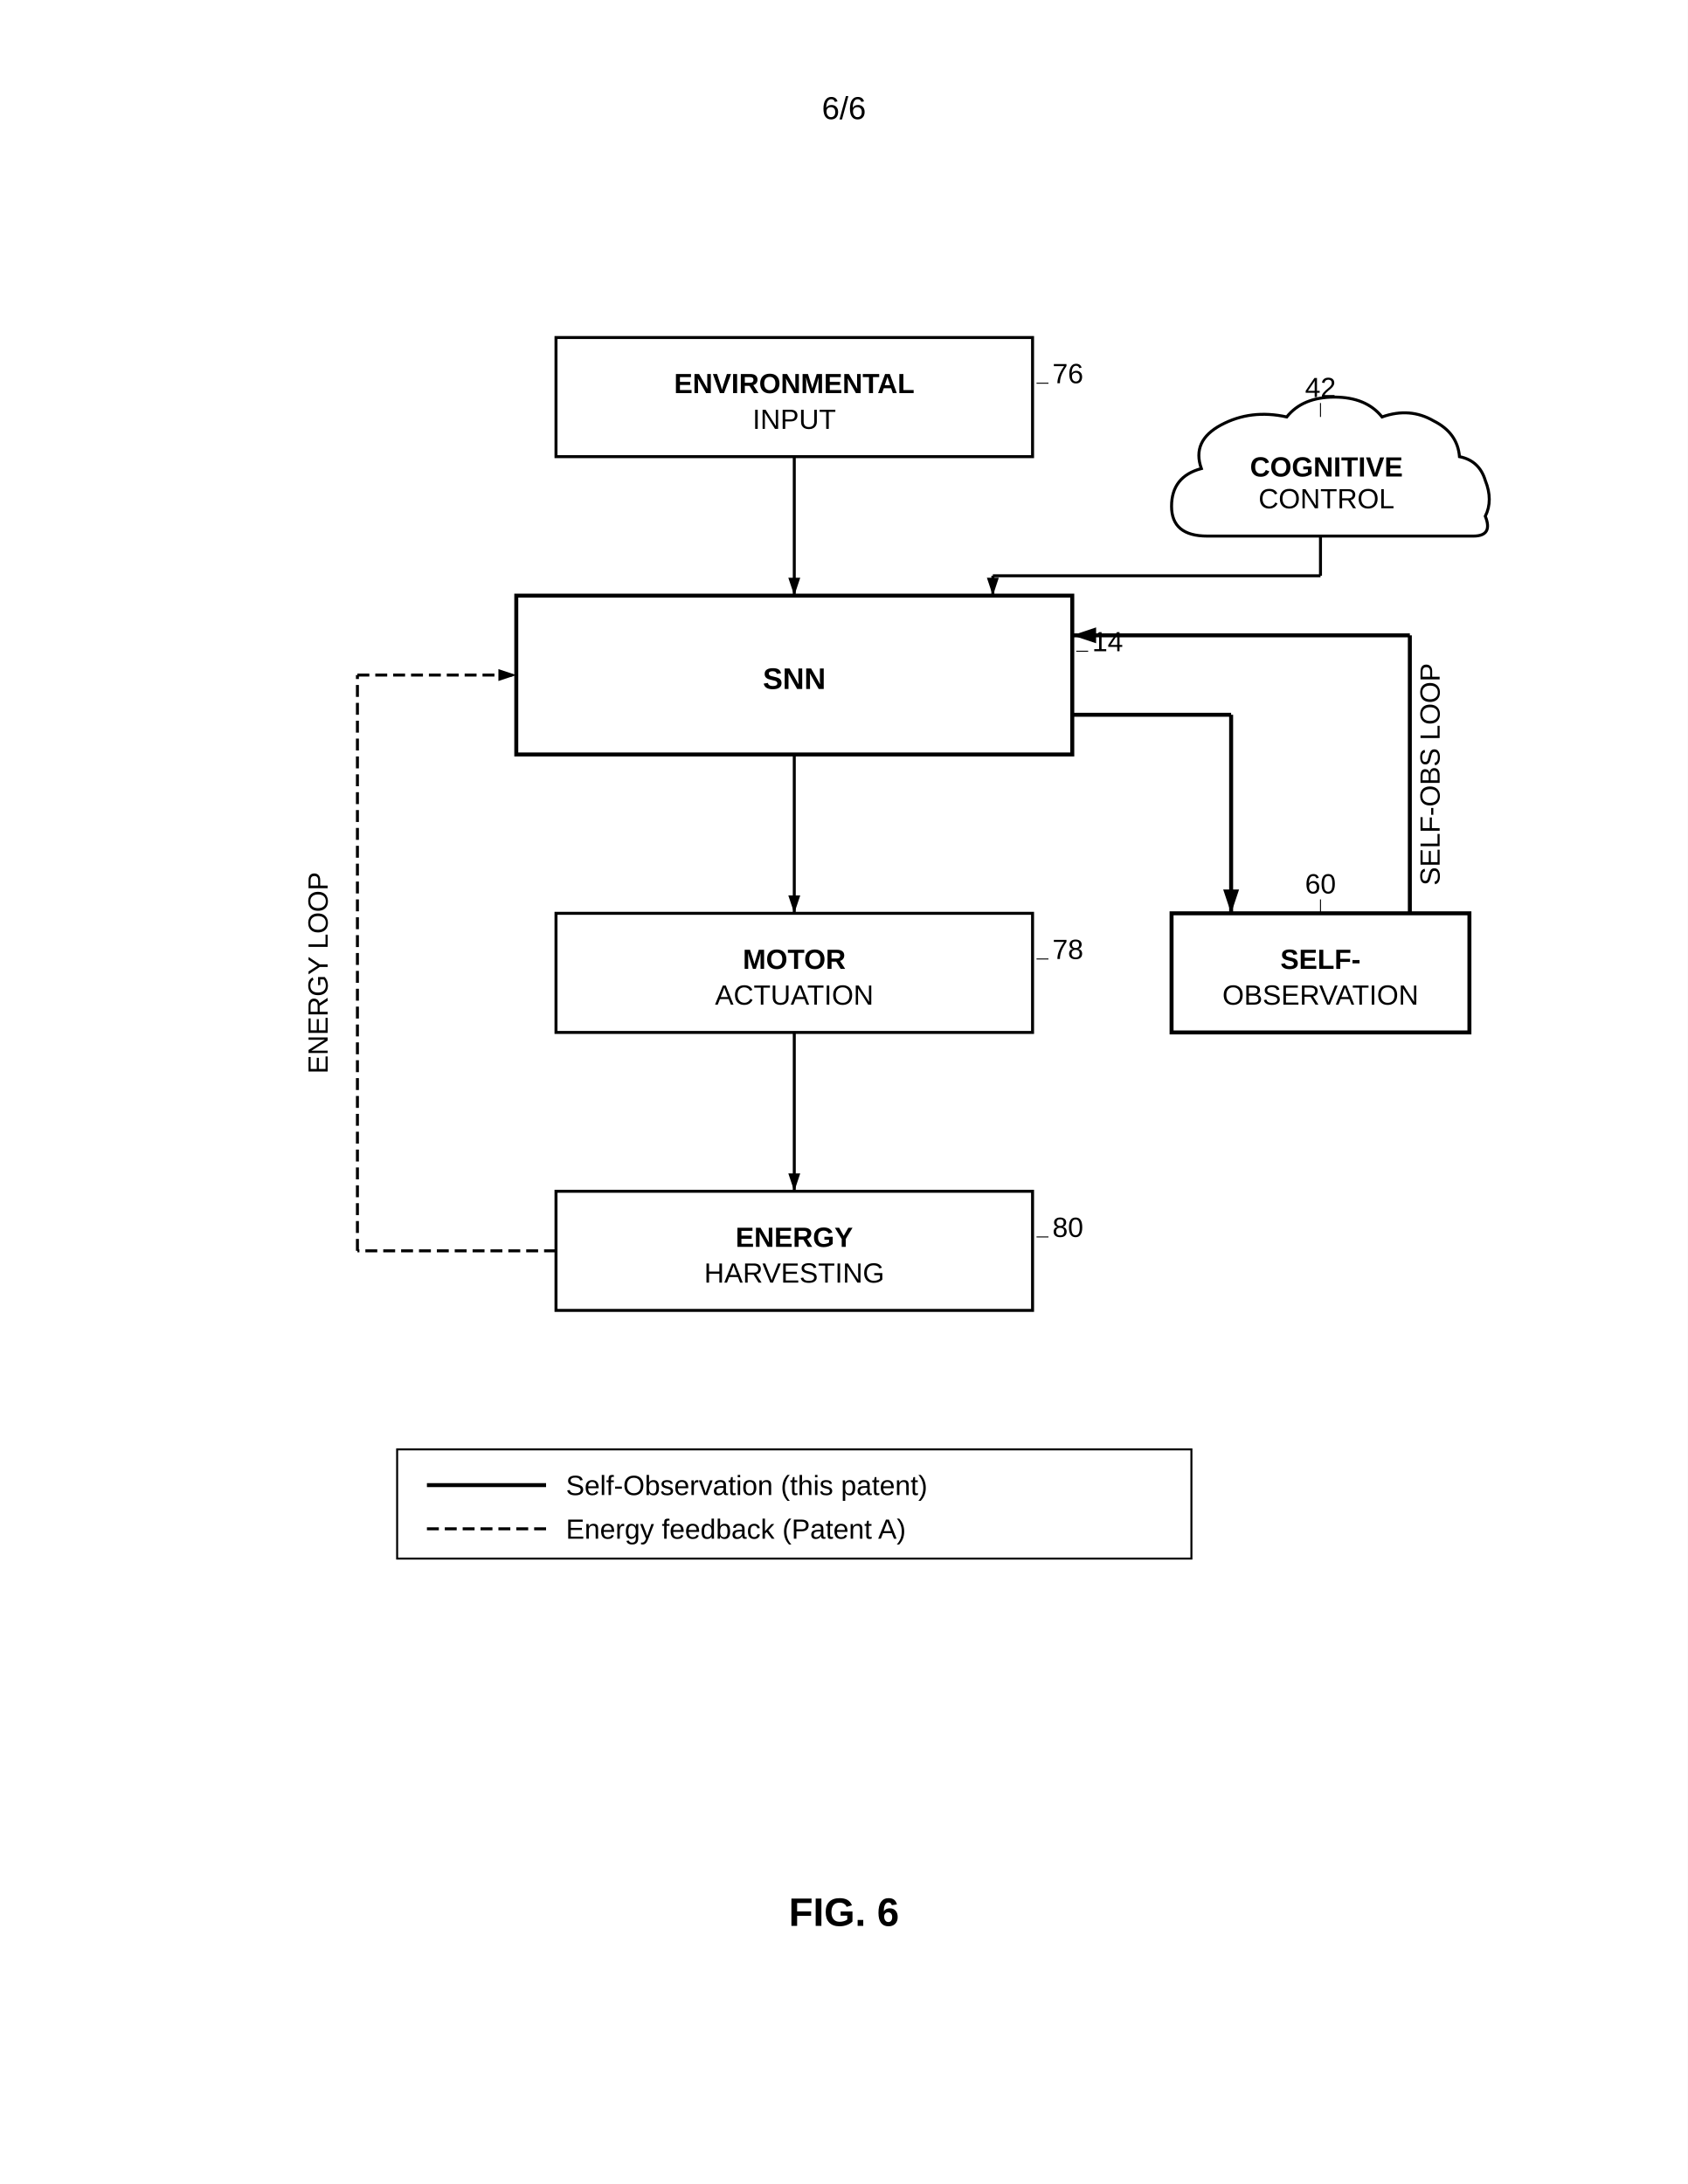
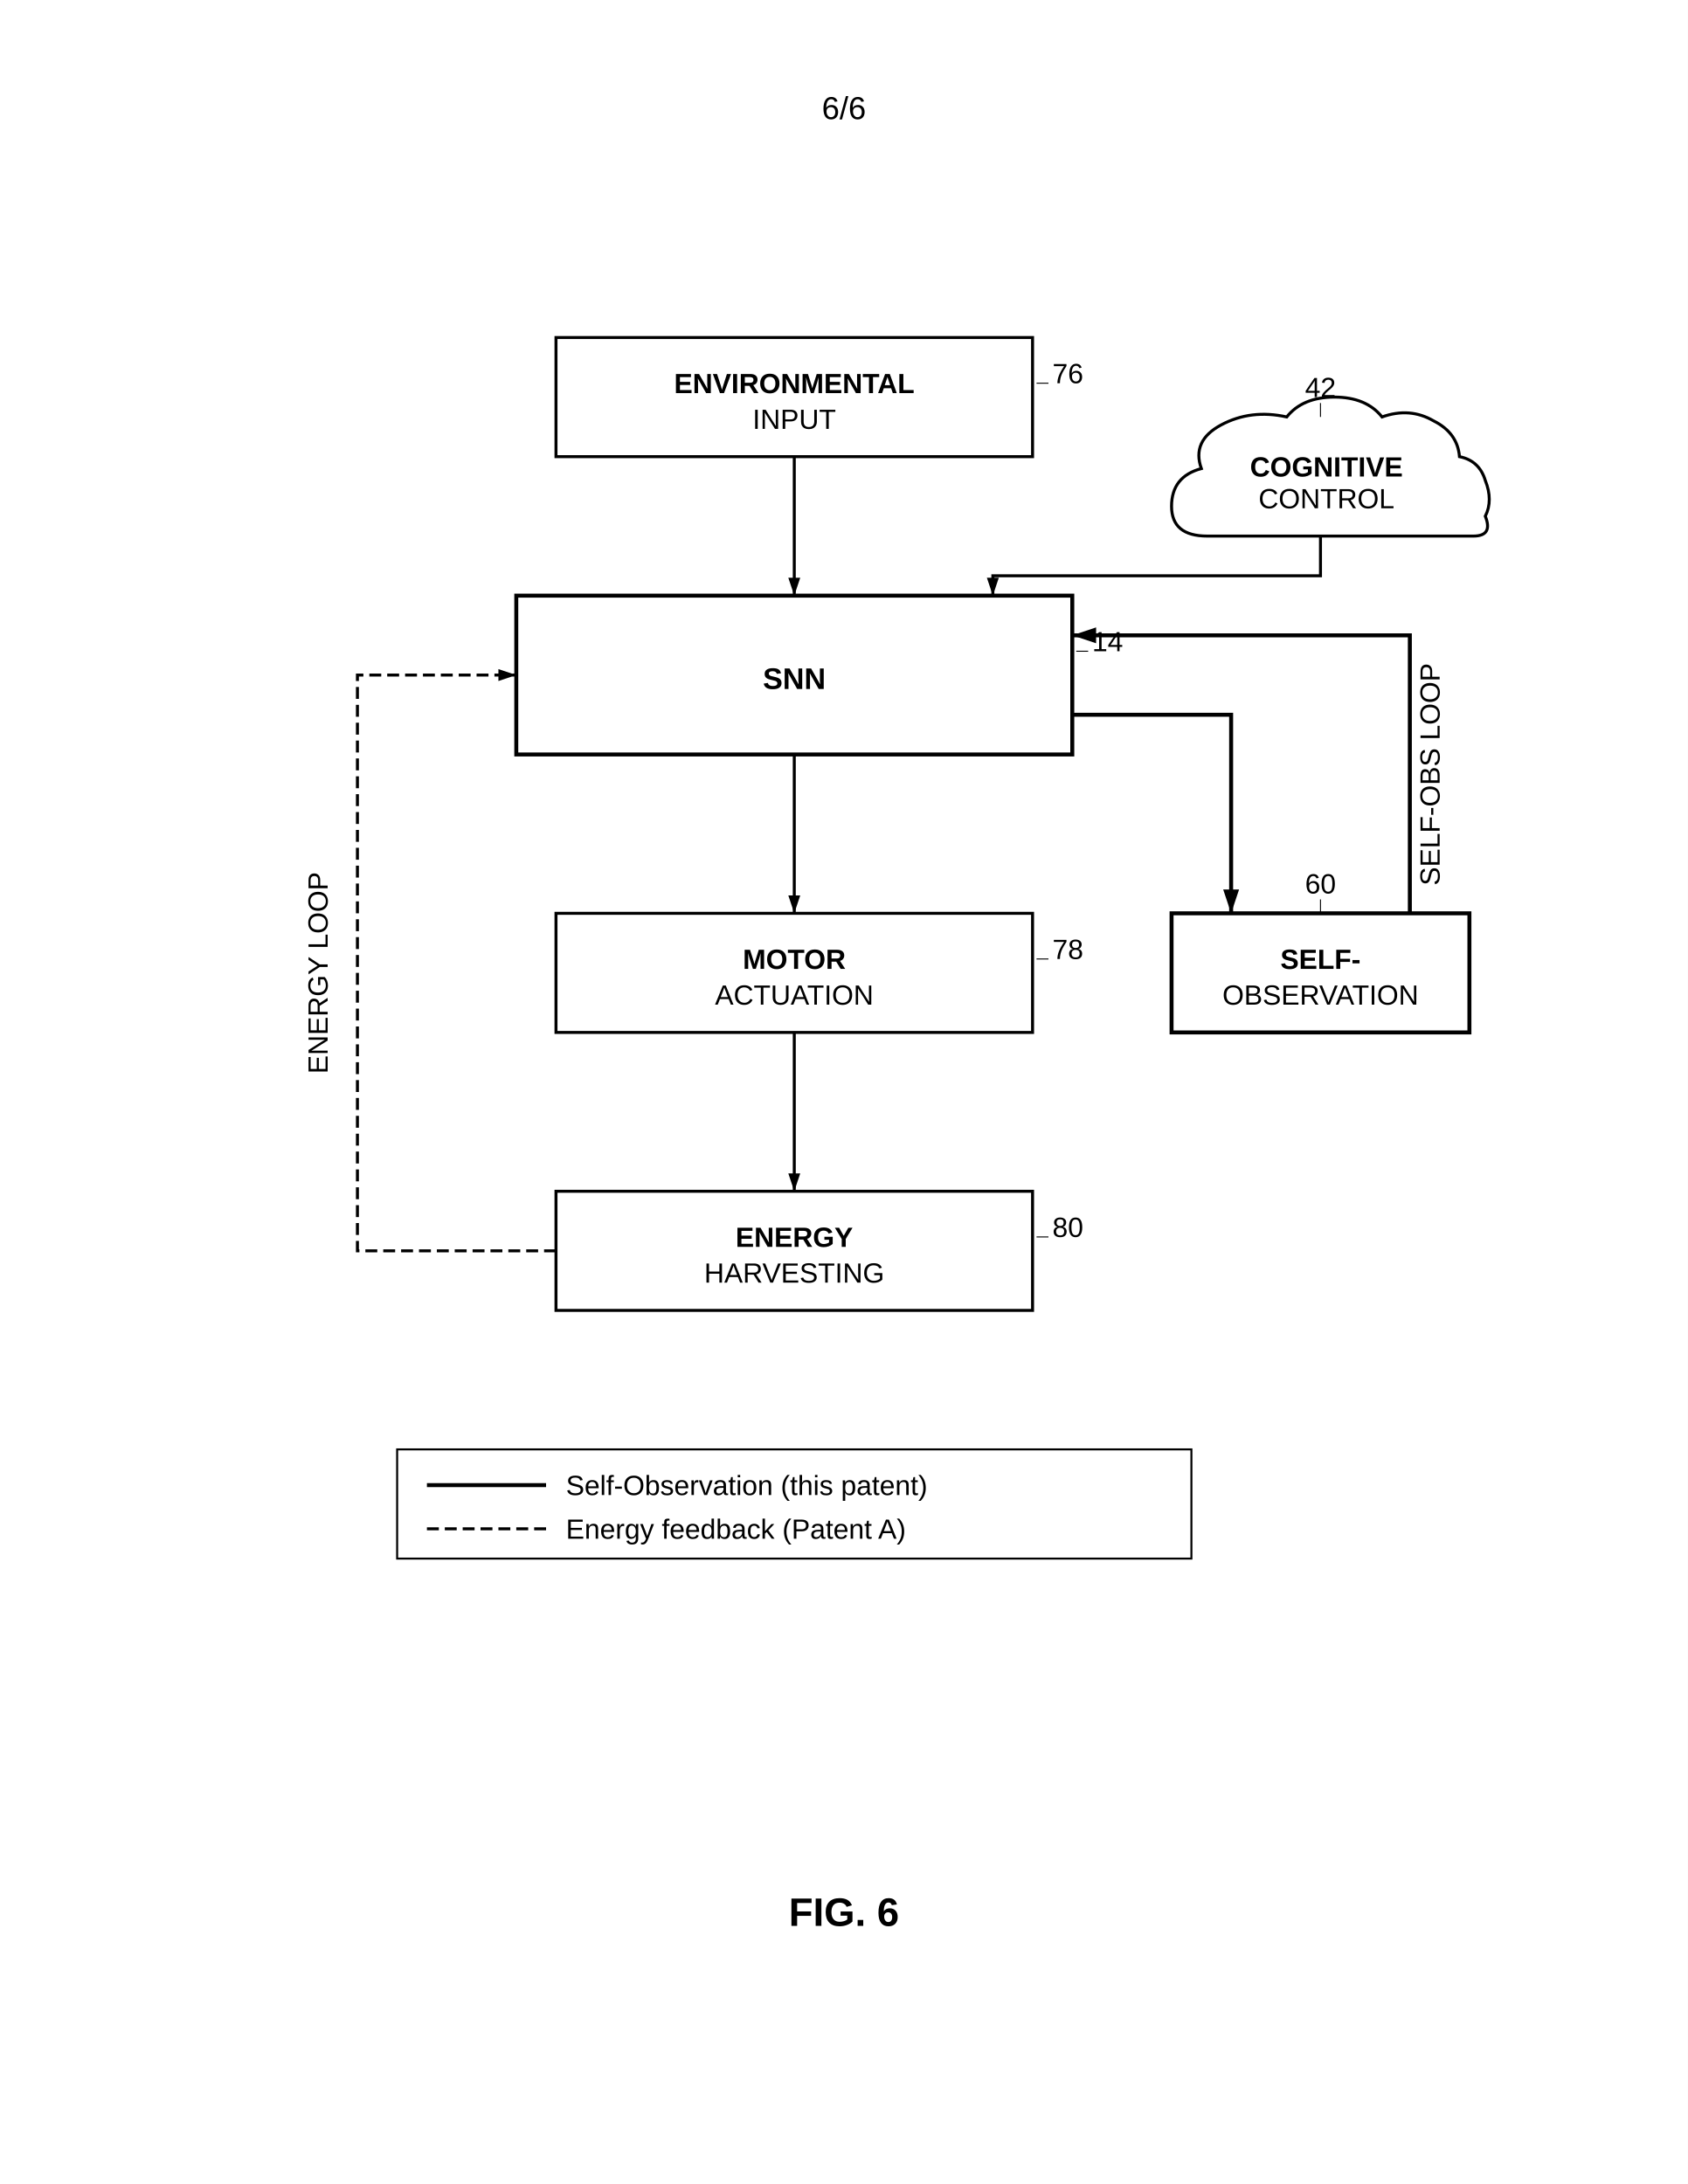
<svg xmlns="http://www.w3.org/2000/svg" width="8.5in" height="11in" viewBox="0 0 850 1100">
  <defs>
    <marker id="ah" markerWidth="6" markerHeight="4" refX="6" refY="2" orient="auto">
      <polygon points="0 0, 6 2, 0 4" fill="black" />
    </marker>
  </defs>
  <rect width="100%" height="100%" fill="white" />
  <text x="425" y="60" font-family="Arial, sans-serif" font-size="16" text-anchor="middle" fill="black">6/6</text>
  <g transform="translate(0, 50)">
    <rect x="280" y="120" width="240" height="60" fill="none" stroke="black" stroke-width="1.5" />
    <text x="400" y="148" font-family="Arial, sans-serif" font-size="14" font-weight="bold" text-anchor="middle" fill="black">ENVIRONMENTAL</text>
    <text x="400" y="166" font-family="Arial, sans-serif" font-size="14" text-anchor="middle" fill="black">INPUT</text>
    <text x="530" y="143" font-family="Arial, sans-serif" font-size="14" text-anchor="start" fill="black">76</text>
    <line x1="528" y1="143" x2="522" y2="143" stroke="black" stroke-width="0.5" />
    <line x1="400" y1="180" x2="400" y2="250" stroke="black" stroke-width="1.5" marker-end="url(#ah)" />
    <rect x="260" y="250" width="280" height="80" fill="none" stroke="black" stroke-width="2" />
    <text x="400" y="297" font-family="Arial, sans-serif" font-size="15" font-weight="bold" text-anchor="middle" fill="black">SNN</text>
    <text x="550" y="278" font-family="Arial, sans-serif" font-size="14" text-anchor="start" fill="black">14</text>
    <line x1="548" y1="278" x2="542" y2="278" stroke="black" stroke-width="0.5" />
    <line x1="400" y1="330" x2="400" y2="410" stroke="black" stroke-width="1.5" marker-end="url(#ah)" />
    <rect x="280" y="410" width="240" height="60" fill="none" stroke="black" stroke-width="1.5" />
    <text x="400" y="438" font-family="Arial, sans-serif" font-size="14" font-weight="bold" text-anchor="middle" fill="black">MOTOR</text>
    <text x="400" y="456" font-family="Arial, sans-serif" font-size="14" text-anchor="middle" fill="black">ACTUATION</text>
    <text x="530" y="433" font-family="Arial, sans-serif" font-size="14" text-anchor="start" fill="black">78</text>
    <line x1="528" y1="433" x2="522" y2="433" stroke="black" stroke-width="0.5" />
    <line x1="400" y1="470" x2="400" y2="550" stroke="black" stroke-width="1.5" marker-end="url(#ah)" />
    <rect x="280" y="550" width="240" height="60" fill="none" stroke="black" stroke-width="1.5" />
    <text x="400" y="578" font-family="Arial, sans-serif" font-size="14" font-weight="bold" text-anchor="middle" fill="black">ENERGY</text>
    <text x="400" y="596" font-family="Arial, sans-serif" font-size="14" text-anchor="middle" fill="black">HARVESTING</text>
    <text x="530" y="573" font-family="Arial, sans-serif" font-size="14" text-anchor="start" fill="black">80</text>
    <line x1="528" y1="573" x2="522" y2="573" stroke="black" stroke-width="0.5" />
-     <line x1="280" y1="580" x2="180" y2="580" stroke="black" stroke-width="1.5" stroke-dasharray="6,3" />
-     <line x1="180" y1="580" x2="180" y2="290" stroke="black" stroke-width="1.5" stroke-dasharray="6,3" />
-     <line x1="180" y1="290" x2="260" y2="290" stroke="black" stroke-width="1.5" stroke-dasharray="6,3" marker-end="url(#ah)" />
+     <path d="M 280 580 L 180 580 L 180 290 L 260 290" fill="none" stroke="black" stroke-width="1.5" stroke-dasharray="6,3" marker-end="url(#ah)" />
    <path d="M 608 220 Q 590 220 590 205 Q 590 190 605 186 Q 600 172 615 164 Q 630 156 648 160 Q 656 150 672 150 Q 688 150 696 160 Q 710 155 722 162 Q 734 168 735 180 Q 745 182 748 192 Q 752 202 748 210 Q 752 220 742 220 Z" fill="none" stroke="black" stroke-width="1.5" />
    <text x="668" y="190" font-family="Arial, sans-serif" font-size="14" font-weight="bold" text-anchor="middle" fill="black">COGNITIVE</text>
    <text x="668" y="206" font-family="Arial, sans-serif" font-size="14" text-anchor="middle" fill="black">CONTROL</text>
    <text x="665" y="150" font-family="Arial, sans-serif" font-size="14" text-anchor="middle" fill="black">42</text>
    <line x1="665" y1="153" x2="665" y2="160" stroke="black" stroke-width="0.5" />
-     <line x1="665" y1="220" x2="665" y2="240" stroke="black" stroke-width="1.5" />
-     <line x1="665" y1="240" x2="500" y2="240" stroke="black" stroke-width="1.5" />
-     <line x1="500" y1="240" x2="500" y2="250" stroke="black" stroke-width="1.5" marker-end="url(#ah)" />
+     <path d="M 665 220 L 665 240 L 500 240 L 500 250" fill="none" stroke="black" stroke-width="1.5" marker-end="url(#ah)" />
    <rect x="590" y="410" width="150" height="60" fill="none" stroke="black" stroke-width="2" />
    <text x="665" y="438" font-family="Arial, sans-serif" font-size="14" font-weight="bold" text-anchor="middle" fill="black">SELF-</text>
    <text x="665" y="456" font-family="Arial, sans-serif" font-size="14" text-anchor="middle" fill="black">OBSERVATION</text>
    <text x="665" y="400" font-family="Arial, sans-serif" font-size="14" text-anchor="middle" fill="black">60</text>
    <line x1="665" y1="403" x2="665" y2="410" stroke="black" stroke-width="0.5" />
-     <line x1="540" y1="310" x2="620" y2="310" stroke="black" stroke-width="2" />
-     <line x1="620" y1="310" x2="620" y2="410" stroke="black" stroke-width="2" marker-end="url(#ah)" />
-     <line x1="710" y1="410" x2="710" y2="270" stroke="black" stroke-width="2" />
-     <line x1="710" y1="270" x2="540" y2="270" stroke="black" stroke-width="2" marker-end="url(#ah)" />
+     <path d="M 540 310 L 620 310 L 620 410" fill="none" stroke="black" stroke-width="2" marker-end="url(#ah)" />
+     <path d="M 710 410 L 710 270 L 540 270" fill="none" stroke="black" stroke-width="2" marker-end="url(#ah)" />
    <text x="165" y="440" font-family="Arial, sans-serif" font-size="14" text-anchor="middle" fill="black" transform="rotate(-90, 165, 440)">ENERGY LOOP</text>
    <text x="725" y="340" font-family="Arial, sans-serif" font-size="14" text-anchor="middle" fill="black" transform="rotate(-90, 725, 340)">SELF-OBS LOOP</text>
    <rect x="200" y="680" width="400" height="55" fill="none" stroke="black" stroke-width="1" />
    <line x1="215" y1="698" x2="275" y2="698" stroke="black" stroke-width="2" />
    <text x="285" y="703" font-family="Arial, sans-serif" font-size="14" text-anchor="start" fill="black">Self-Observation (this patent)</text>
    <line x1="215" y1="720" x2="275" y2="720" stroke="black" stroke-width="1.5" stroke-dasharray="6,3" />
    <text x="285" y="725" font-family="Arial, sans-serif" font-size="14" text-anchor="start" fill="black">Energy feedback (Patent A)</text>
    <text x="425" y="920" font-family="Arial, sans-serif" font-size="20" font-weight="bold" text-anchor="middle" fill="black">FIG. 6</text>
  </g>
</svg>
